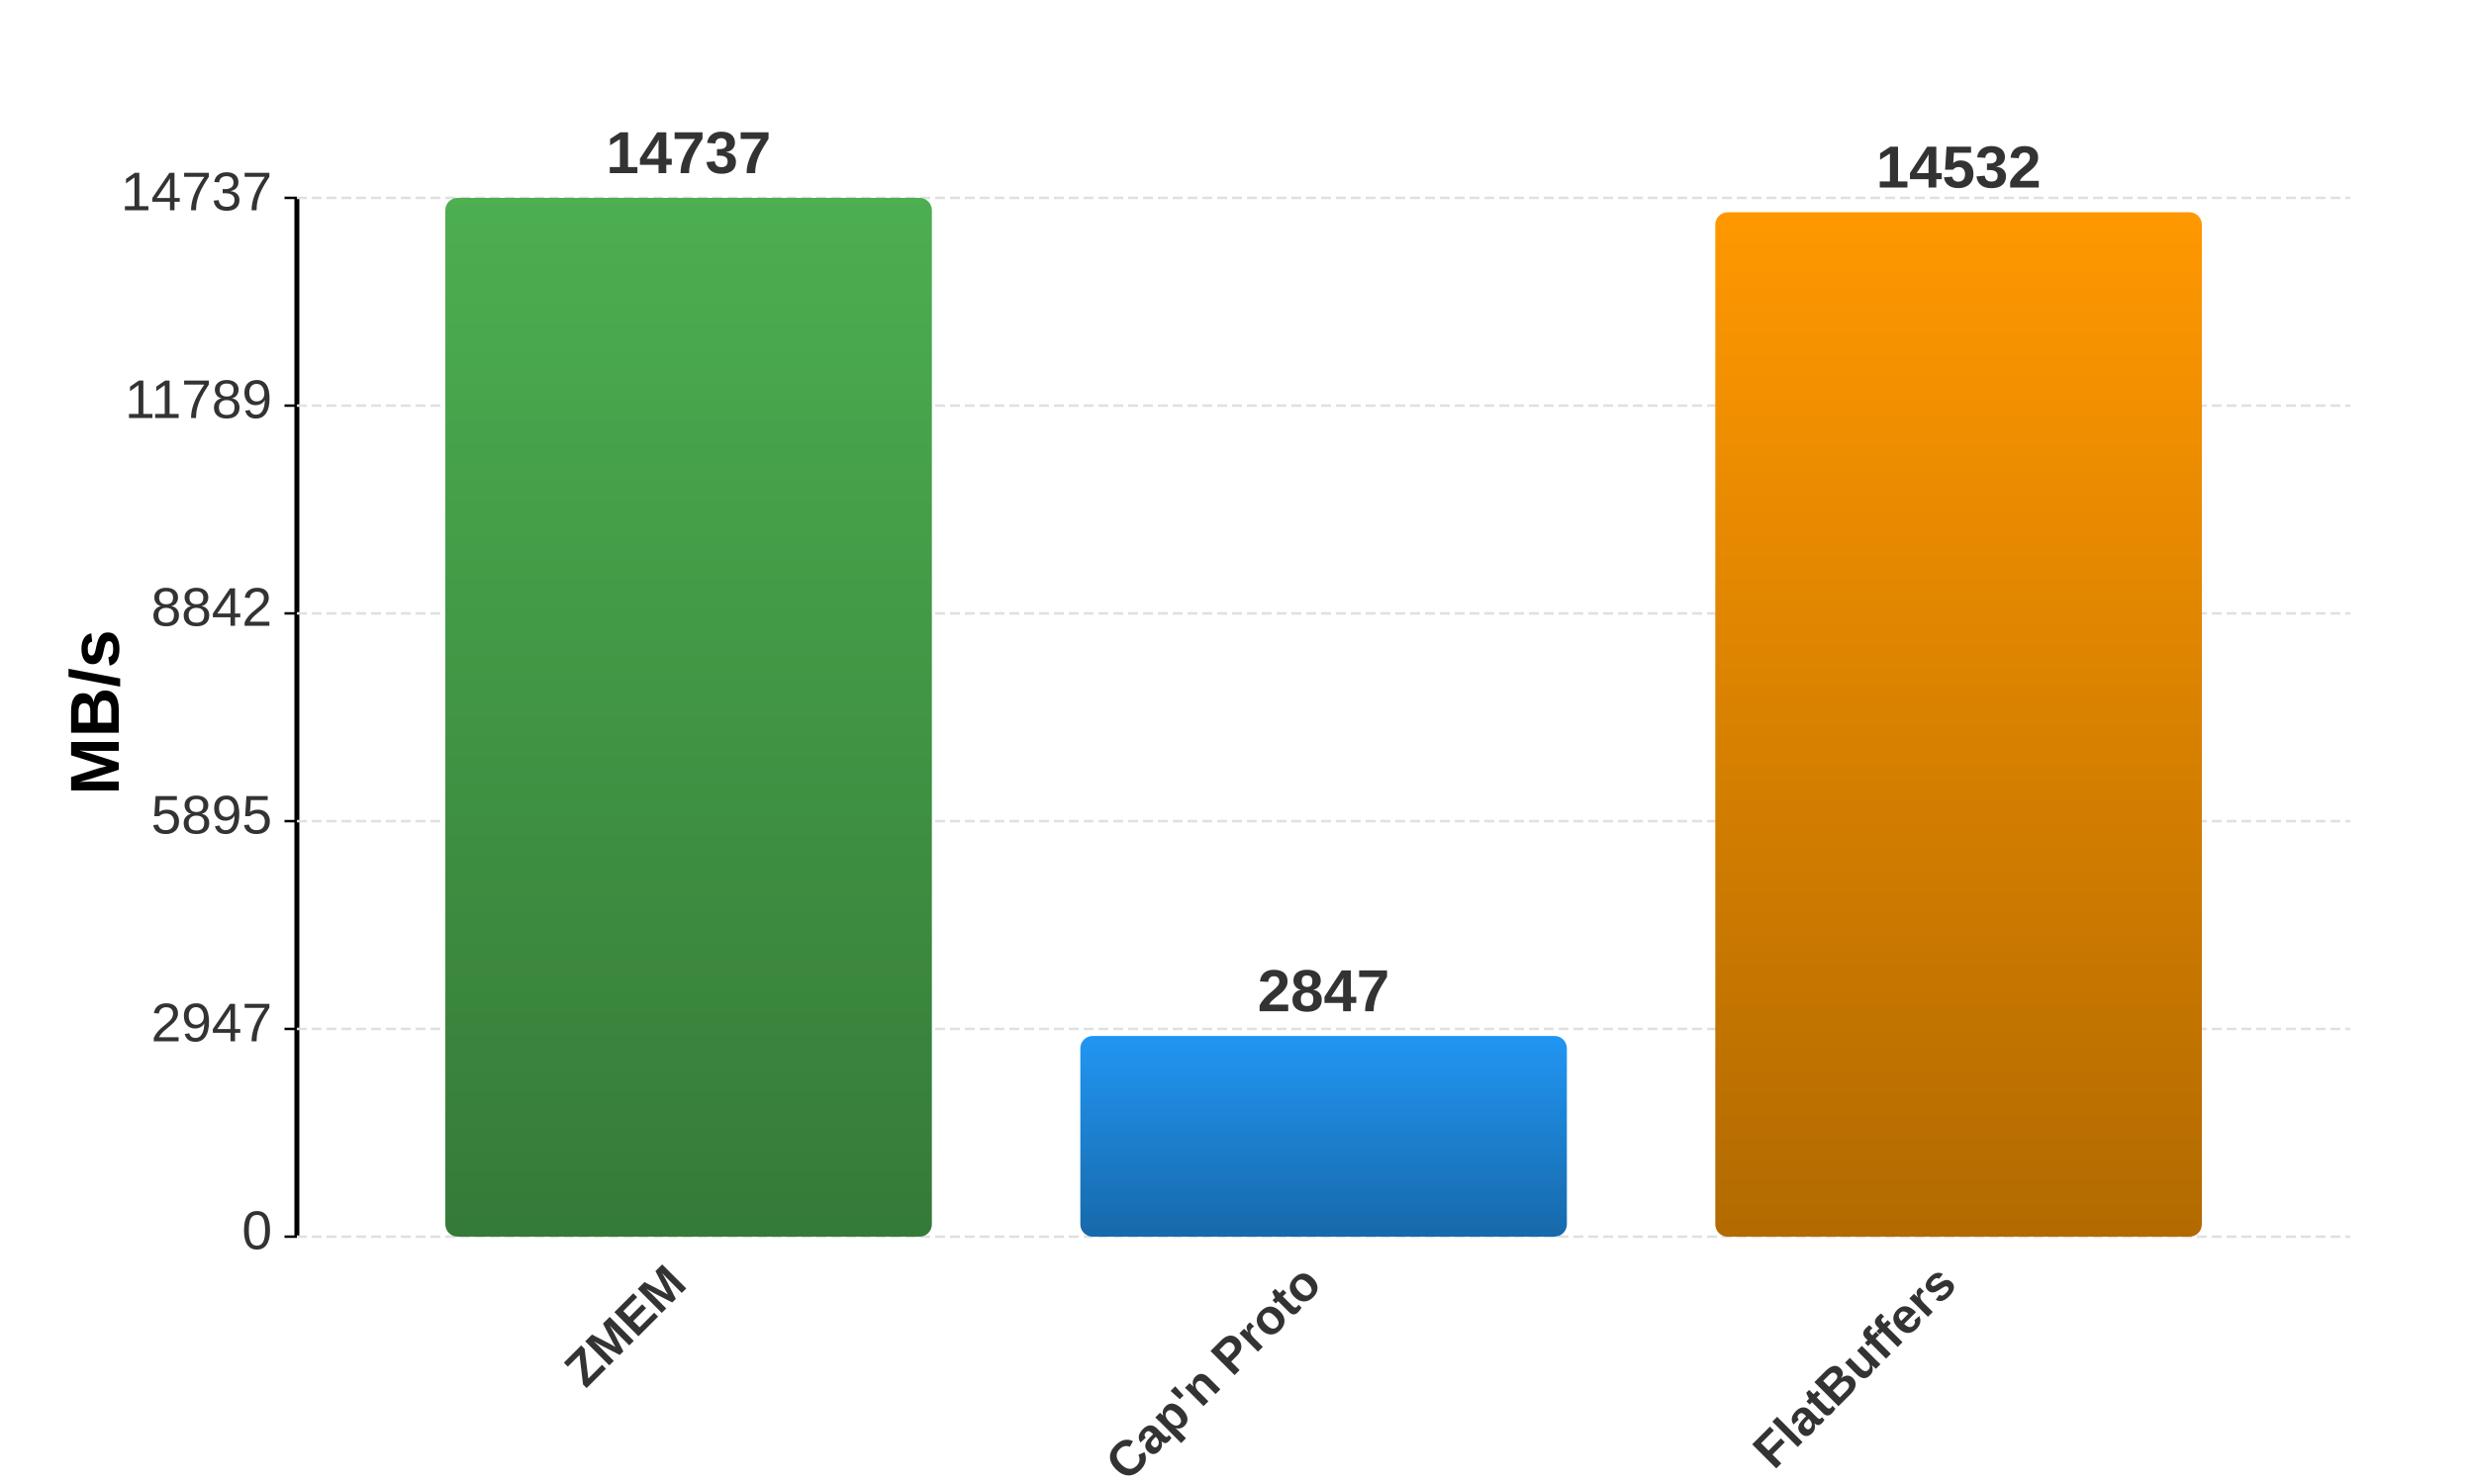
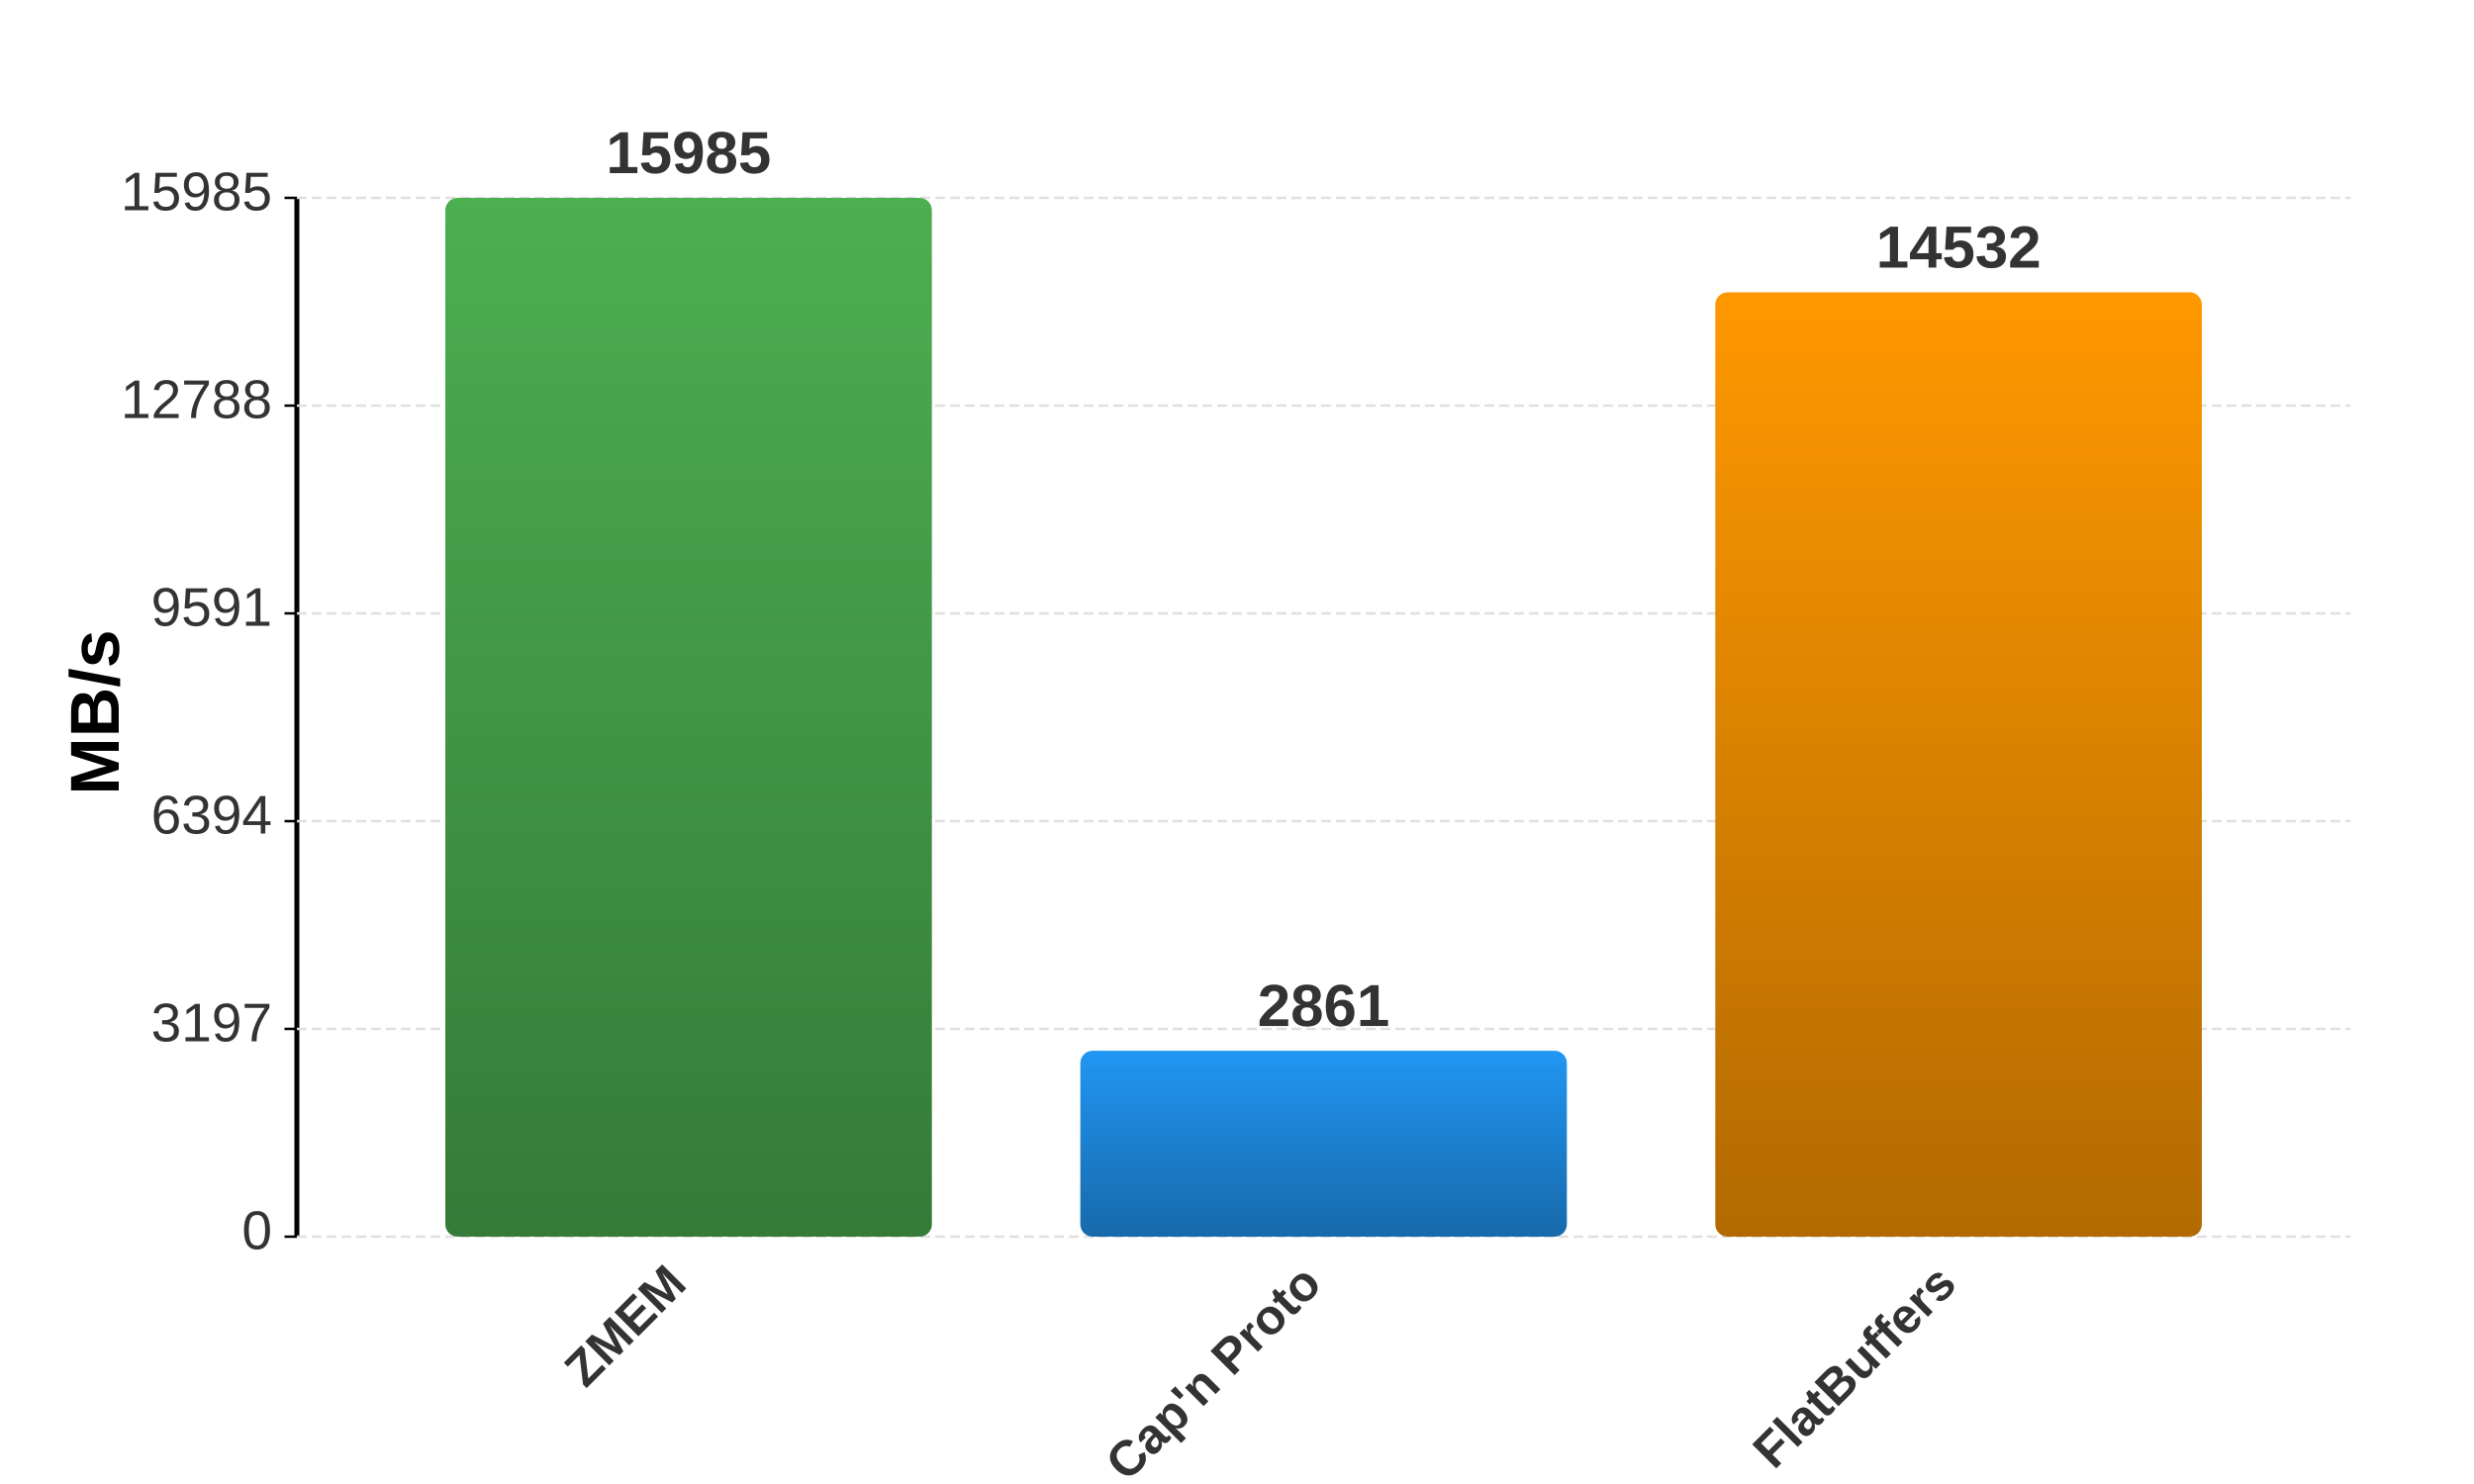
<svg xmlns="http://www.w3.org/2000/svg" width="1000" height="600" viewBox="0 0 1000 600" version="1.1">
  <rect width="100%" height="100%" fill="#FFFFFF" />
  <defs>
    <linearGradient id="grad0" x1="0%" y1="0%" x2="0%" y2="100%">
      <stop offset="0%" style="stop-color:#4CAF50;stop-opacity:1" />
      <stop offset="100%" style="stop-color:#357A38;stop-opacity:1" />
    </linearGradient>
    <linearGradient id="grad1" x1="0%" y1="0%" x2="0%" y2="100%">
      <stop offset="0%" style="stop-color:#2196F3;stop-opacity:1" />
      <stop offset="100%" style="stop-color:#1769AA;stop-opacity:1" />
    </linearGradient>
    <linearGradient id="grad2" x1="0%" y1="0%" x2="0%" y2="100%">
      <stop offset="0%" style="stop-color:#FF9800;stop-opacity:1" />
      <stop offset="100%" style="stop-color:#B26A00;stop-opacity:1" />
    </linearGradient>
    <linearGradient id="grad3" x1="0%" y1="0%" x2="0%" y2="100%">
      <stop offset="0%" style="stop-color:#9C27B0;stop-opacity:1" />
      <stop offset="100%" style="stop-color:#6D1B7B;stop-opacity:1" />
    </linearGradient>
    <linearGradient id="grad4" x1="0%" y1="0%" x2="0%" y2="100%">
      <stop offset="0%" style="stop-color:#F44336;stop-opacity:1" />
      <stop offset="100%" style="stop-color:#AA2E25;stop-opacity:1" />
    </linearGradient>
    <linearGradient id="grad5" x1="0%" y1="0%" x2="0%" y2="100%">
      <stop offset="0%" style="stop-color:#009688;stop-opacity:1" />
      <stop offset="100%" style="stop-color:#00695F;stop-opacity:1" />
    </linearGradient>
    <linearGradient id="grad6" x1="0%" y1="0%" x2="0%" y2="100%">
      <stop offset="0%" style="stop-color:#3F51B5;stop-opacity:1" />
      <stop offset="100%" style="stop-color:#2C387E;stop-opacity:1" />
    </linearGradient>
    <linearGradient id="grad7" x1="0%" y1="0%" x2="0%" y2="100%">
      <stop offset="0%" style="stop-color:#795548;stop-opacity:1" />
      <stop offset="100%" style="stop-color:#543B32;stop-opacity:1" />
    </linearGradient>
    <linearGradient id="grad8" x1="0%" y1="0%" x2="0%" y2="100%">
      <stop offset="0%" style="stop-color:#00BCD4;stop-opacity:1" />
      <stop offset="100%" style="stop-color:#008394;stop-opacity:1" />
    </linearGradient>
    <linearGradient id="grad9" x1="0%" y1="0%" x2="0%" y2="100%">
      <stop offset="0%" style="stop-color:#E91E63;stop-opacity:1" />
      <stop offset="100%" style="stop-color:#A31545;stop-opacity:1" />
    </linearGradient>
  </defs>
  <text x="500" y="40" text-anchor="middle" font-family="Arial, Helvetica, sans-serif" font-size="32.0" font-weight="bold" />
  <text x="60" y="300" text-anchor="middle" transform="rotate(-90, 48, 300)" font-family="Arial, Helvetica, sans-serif" font-size="28.0" font-weight="bold">MB/s</text>
  <text x="535" y="566.667" text-anchor="middle" font-family="Arial, Helvetica, sans-serif" font-size="28.0" font-weight="bold" />
  <line x1="120" y1="80" x2="120" y2="500" stroke="black" stroke-width="2" />
  <line x1="120" y1="500.00" x2="950" y2="500.00" stroke="#e0e0e0" stroke-dasharray="4,2" />
  <line x1="115" y1="500.00" x2="120" y2="500.00" stroke="black" />
  <text x="110" y="505.00" text-anchor="end" font-family="Arial, Helvetica, sans-serif" font-size="22.0" fill="#333">0</text>
  <line x1="120" y1="416.00" x2="950" y2="416.00" stroke="#e0e0e0" stroke-dasharray="4,2" />
  <line x1="115" y1="416.00" x2="120" y2="416.00" stroke="black" />
-   <text x="110" y="421.00" text-anchor="end" font-family="Arial, Helvetica, sans-serif" font-size="22.0" fill="#333">2947</text>
+   <text x="110" y="421.00" text-anchor="end" font-family="Arial, Helvetica, sans-serif" font-size="22.0" fill="#333">3197</text>
  <line x1="120" y1="332.00" x2="950" y2="332.00" stroke="#e0e0e0" stroke-dasharray="4,2" />
  <line x1="115" y1="332.00" x2="120" y2="332.00" stroke="black" />
-   <text x="110" y="337.00" text-anchor="end" font-family="Arial, Helvetica, sans-serif" font-size="22.0" fill="#333">5895</text>
+   <text x="110" y="337.00" text-anchor="end" font-family="Arial, Helvetica, sans-serif" font-size="22.0" fill="#333">6394</text>
  <line x1="120" y1="248.00" x2="950" y2="248.00" stroke="#e0e0e0" stroke-dasharray="4,2" />
  <line x1="115" y1="248.00" x2="120" y2="248.00" stroke="black" />
-   <text x="110" y="253.00" text-anchor="end" font-family="Arial, Helvetica, sans-serif" font-size="22.0" fill="#333">8842</text>
+   <text x="110" y="253.00" text-anchor="end" font-family="Arial, Helvetica, sans-serif" font-size="22.0" fill="#333">9591</text>
  <line x1="120" y1="164.00" x2="950" y2="164.00" stroke="#e0e0e0" stroke-dasharray="4,2" />
  <line x1="115" y1="164.00" x2="120" y2="164.00" stroke="black" />
-   <text x="110" y="169.00" text-anchor="end" font-family="Arial, Helvetica, sans-serif" font-size="22.0" fill="#333">11789</text>
+   <text x="110" y="169.00" text-anchor="end" font-family="Arial, Helvetica, sans-serif" font-size="22.0" fill="#333">12788</text>
  <line x1="120" y1="80.00" x2="950" y2="80.00" stroke="#e0e0e0" stroke-dasharray="4,2" />
  <line x1="115" y1="80.00" x2="120" y2="80.00" stroke="black" />
-   <text x="110" y="85.00" text-anchor="end" font-family="Arial, Helvetica, sans-serif" font-size="22.0" fill="#333">14737</text>
+   <text x="110" y="85.00" text-anchor="end" font-family="Arial, Helvetica, sans-serif" font-size="22.0" fill="#333">15985</text>
  <g>
    <rect x="180.00" y="80.00" width="196.67" height="420.00" fill="url(#grad0)" rx="5" ry="5" />
-     <text x="278.33" y="70.00" text-anchor="middle" font-family="Arial, Helvetica, sans-serif" font-size="24.0" font-weight="bold" fill="#333">14737</text>
+     <text x="278.33" y="70.00" text-anchor="middle" font-family="Arial, Helvetica, sans-serif" font-size="24.0" font-weight="bold" fill="#333">15985</text>
  </g>
  <text x="278.33" y="520.00" text-anchor="end" font-family="Arial, Helvetica, sans-serif" font-size="20.0" font-weight="bold" fill="#333" transform="rotate(-45.0, 278.33, 520.00)">ZMEM</text>
  <g>
-     <rect x="436.67" y="418.85" width="196.67" height="81.15" fill="url(#grad1)" rx="5" ry="5" />
-     <text x="535.00" y="408.85" text-anchor="middle" font-family="Arial, Helvetica, sans-serif" font-size="24.0" font-weight="bold" fill="#333">2847</text>
+     <rect x="436.67" y="424.83" width="196.67" height="75.17" fill="url(#grad1)" rx="5" ry="5" />
+     <text x="535.00" y="414.83" text-anchor="middle" font-family="Arial, Helvetica, sans-serif" font-size="24.0" font-weight="bold" fill="#333">2861</text>
  </g>
  <text x="535.00" y="520.00" text-anchor="end" font-family="Arial, Helvetica, sans-serif" font-size="20.0" font-weight="bold" fill="#333" transform="rotate(-45.0, 535.00, 520.00)">Cap'n Proto</text>
  <g>
-     <rect x="693.33" y="85.82" width="196.67" height="414.18" fill="url(#grad2)" rx="5" ry="5" />
-     <text x="791.67" y="75.82" text-anchor="middle" font-family="Arial, Helvetica, sans-serif" font-size="24.0" font-weight="bold" fill="#333">14532</text>
+     <rect x="693.33" y="118.18" width="196.67" height="381.82" fill="url(#grad2)" rx="5" ry="5" />
+     <text x="791.67" y="108.18" text-anchor="middle" font-family="Arial, Helvetica, sans-serif" font-size="24.0" font-weight="bold" fill="#333">14532</text>
  </g>
  <text x="791.67" y="520.00" text-anchor="end" font-family="Arial, Helvetica, sans-serif" font-size="20.0" font-weight="bold" fill="#333" transform="rotate(-45.0, 791.67, 520.00)">FlatBuffers</text>
</svg>
